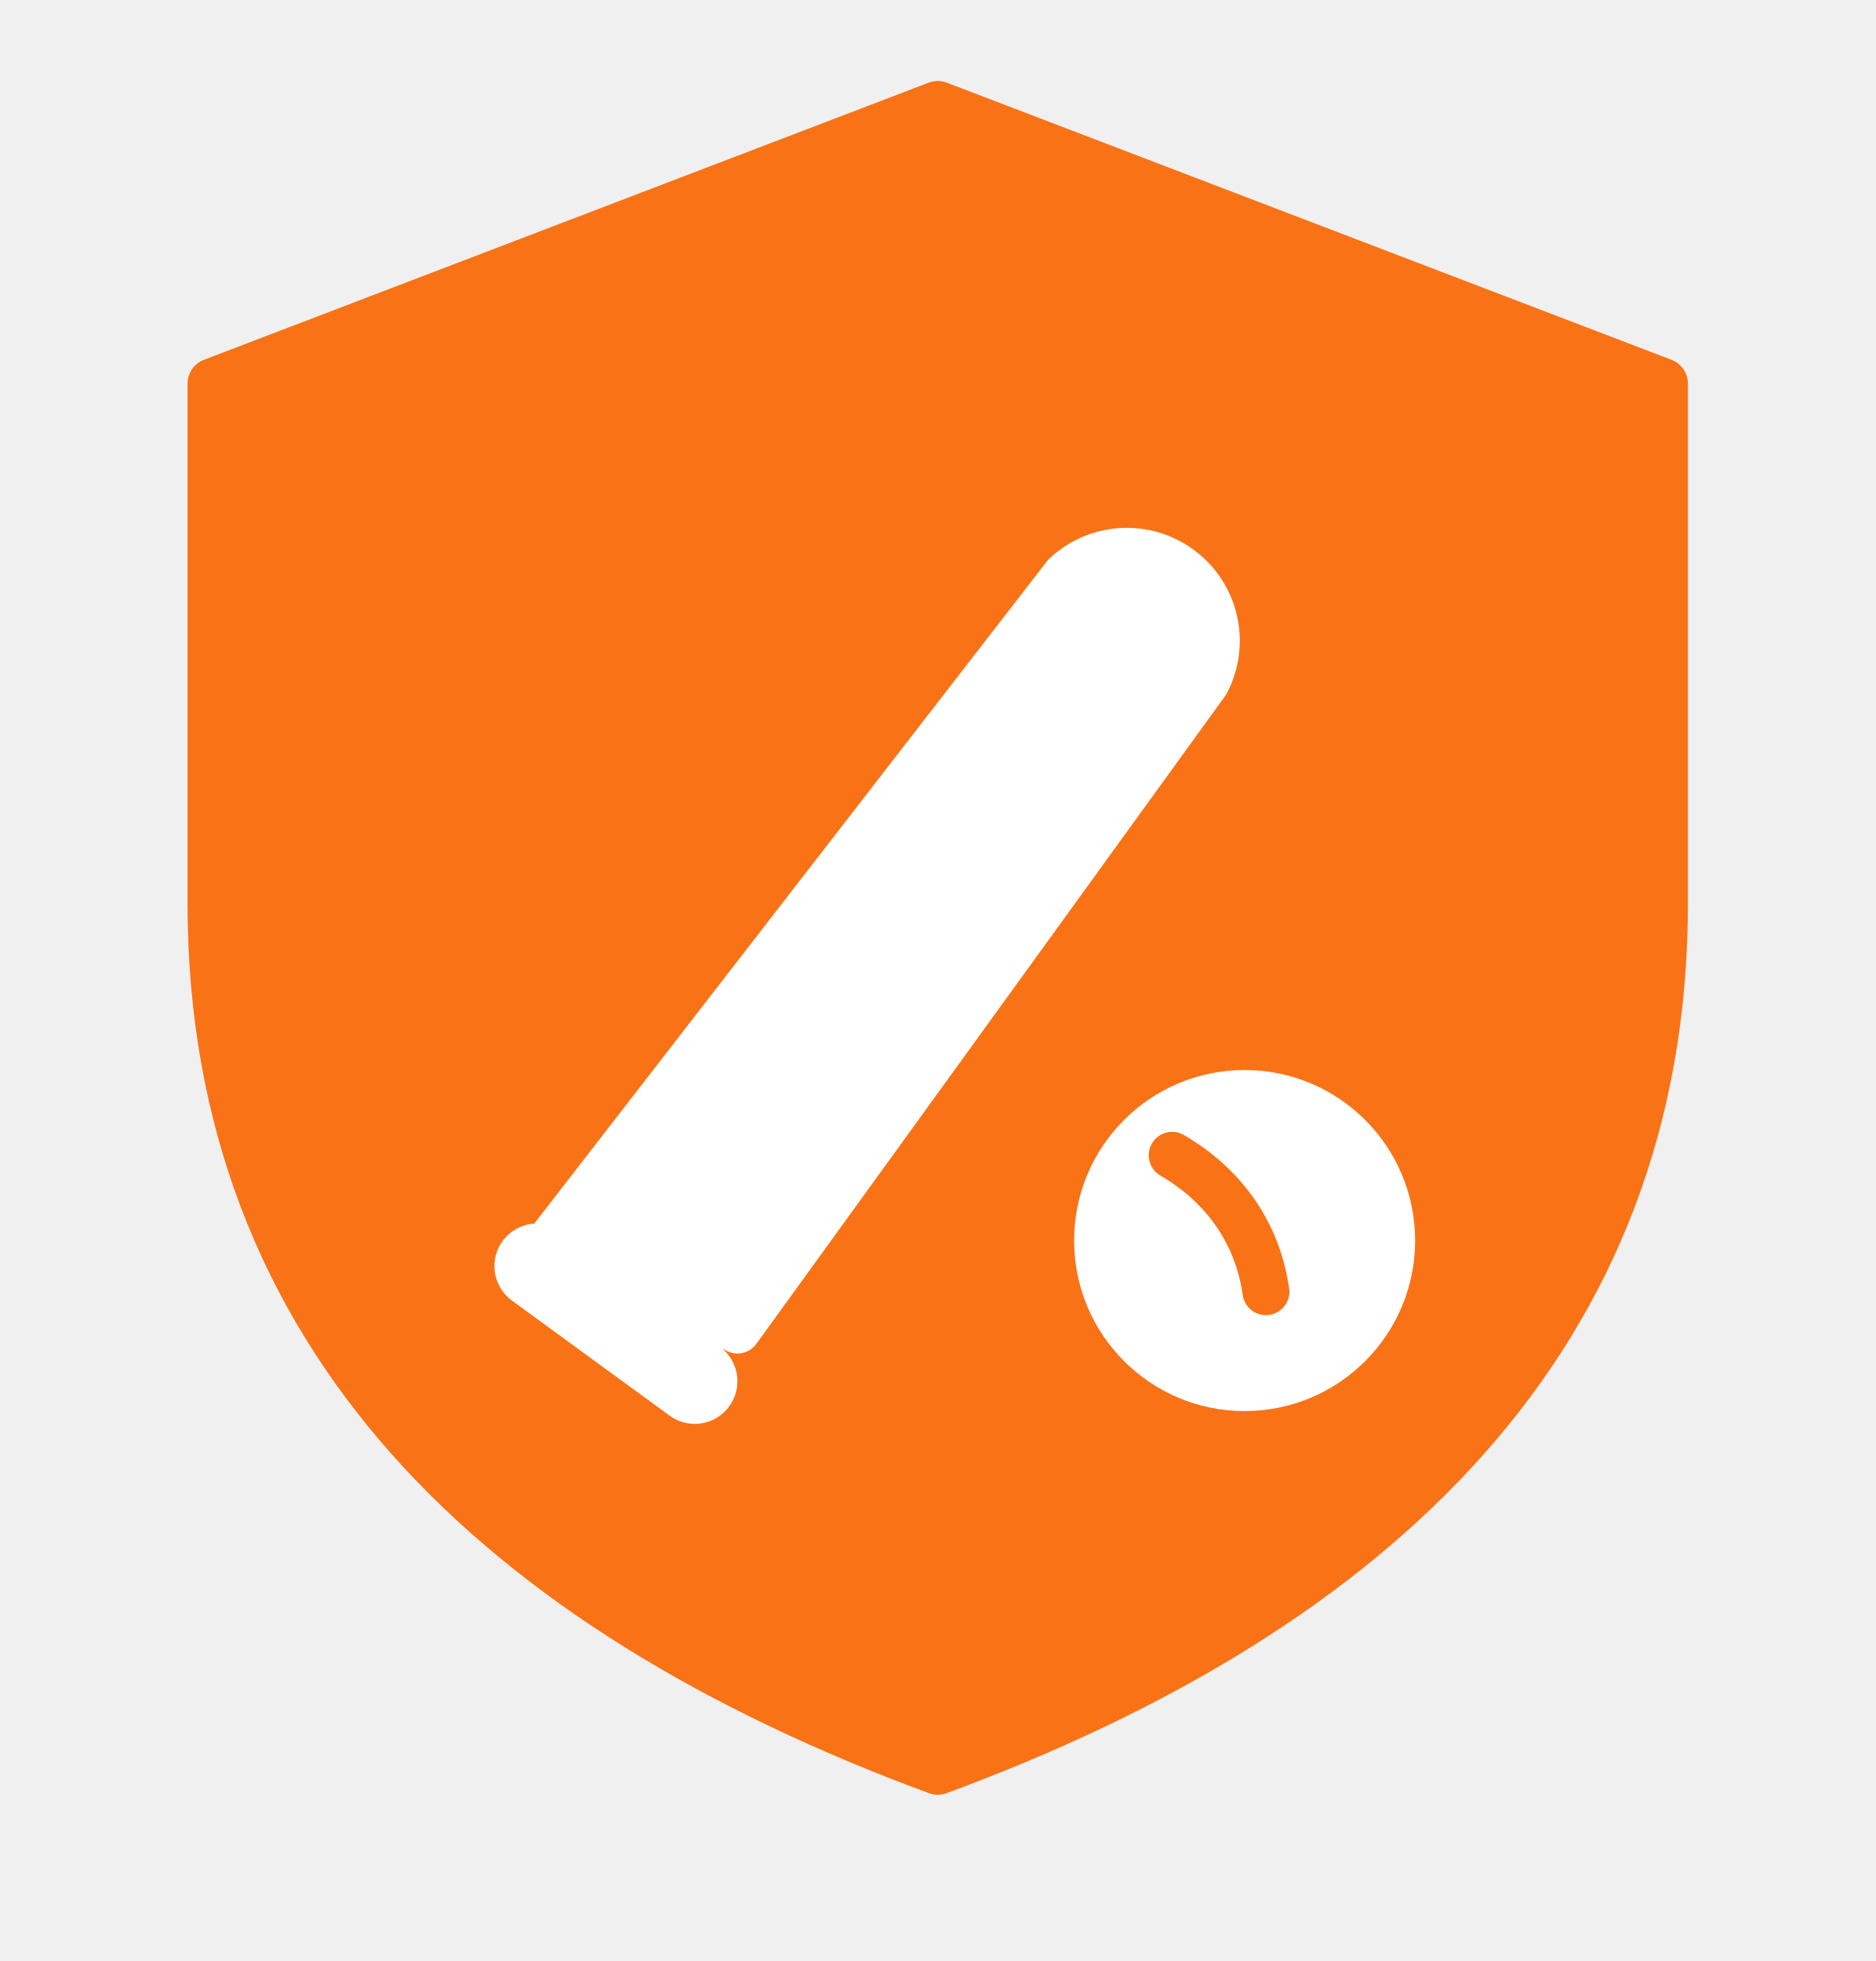
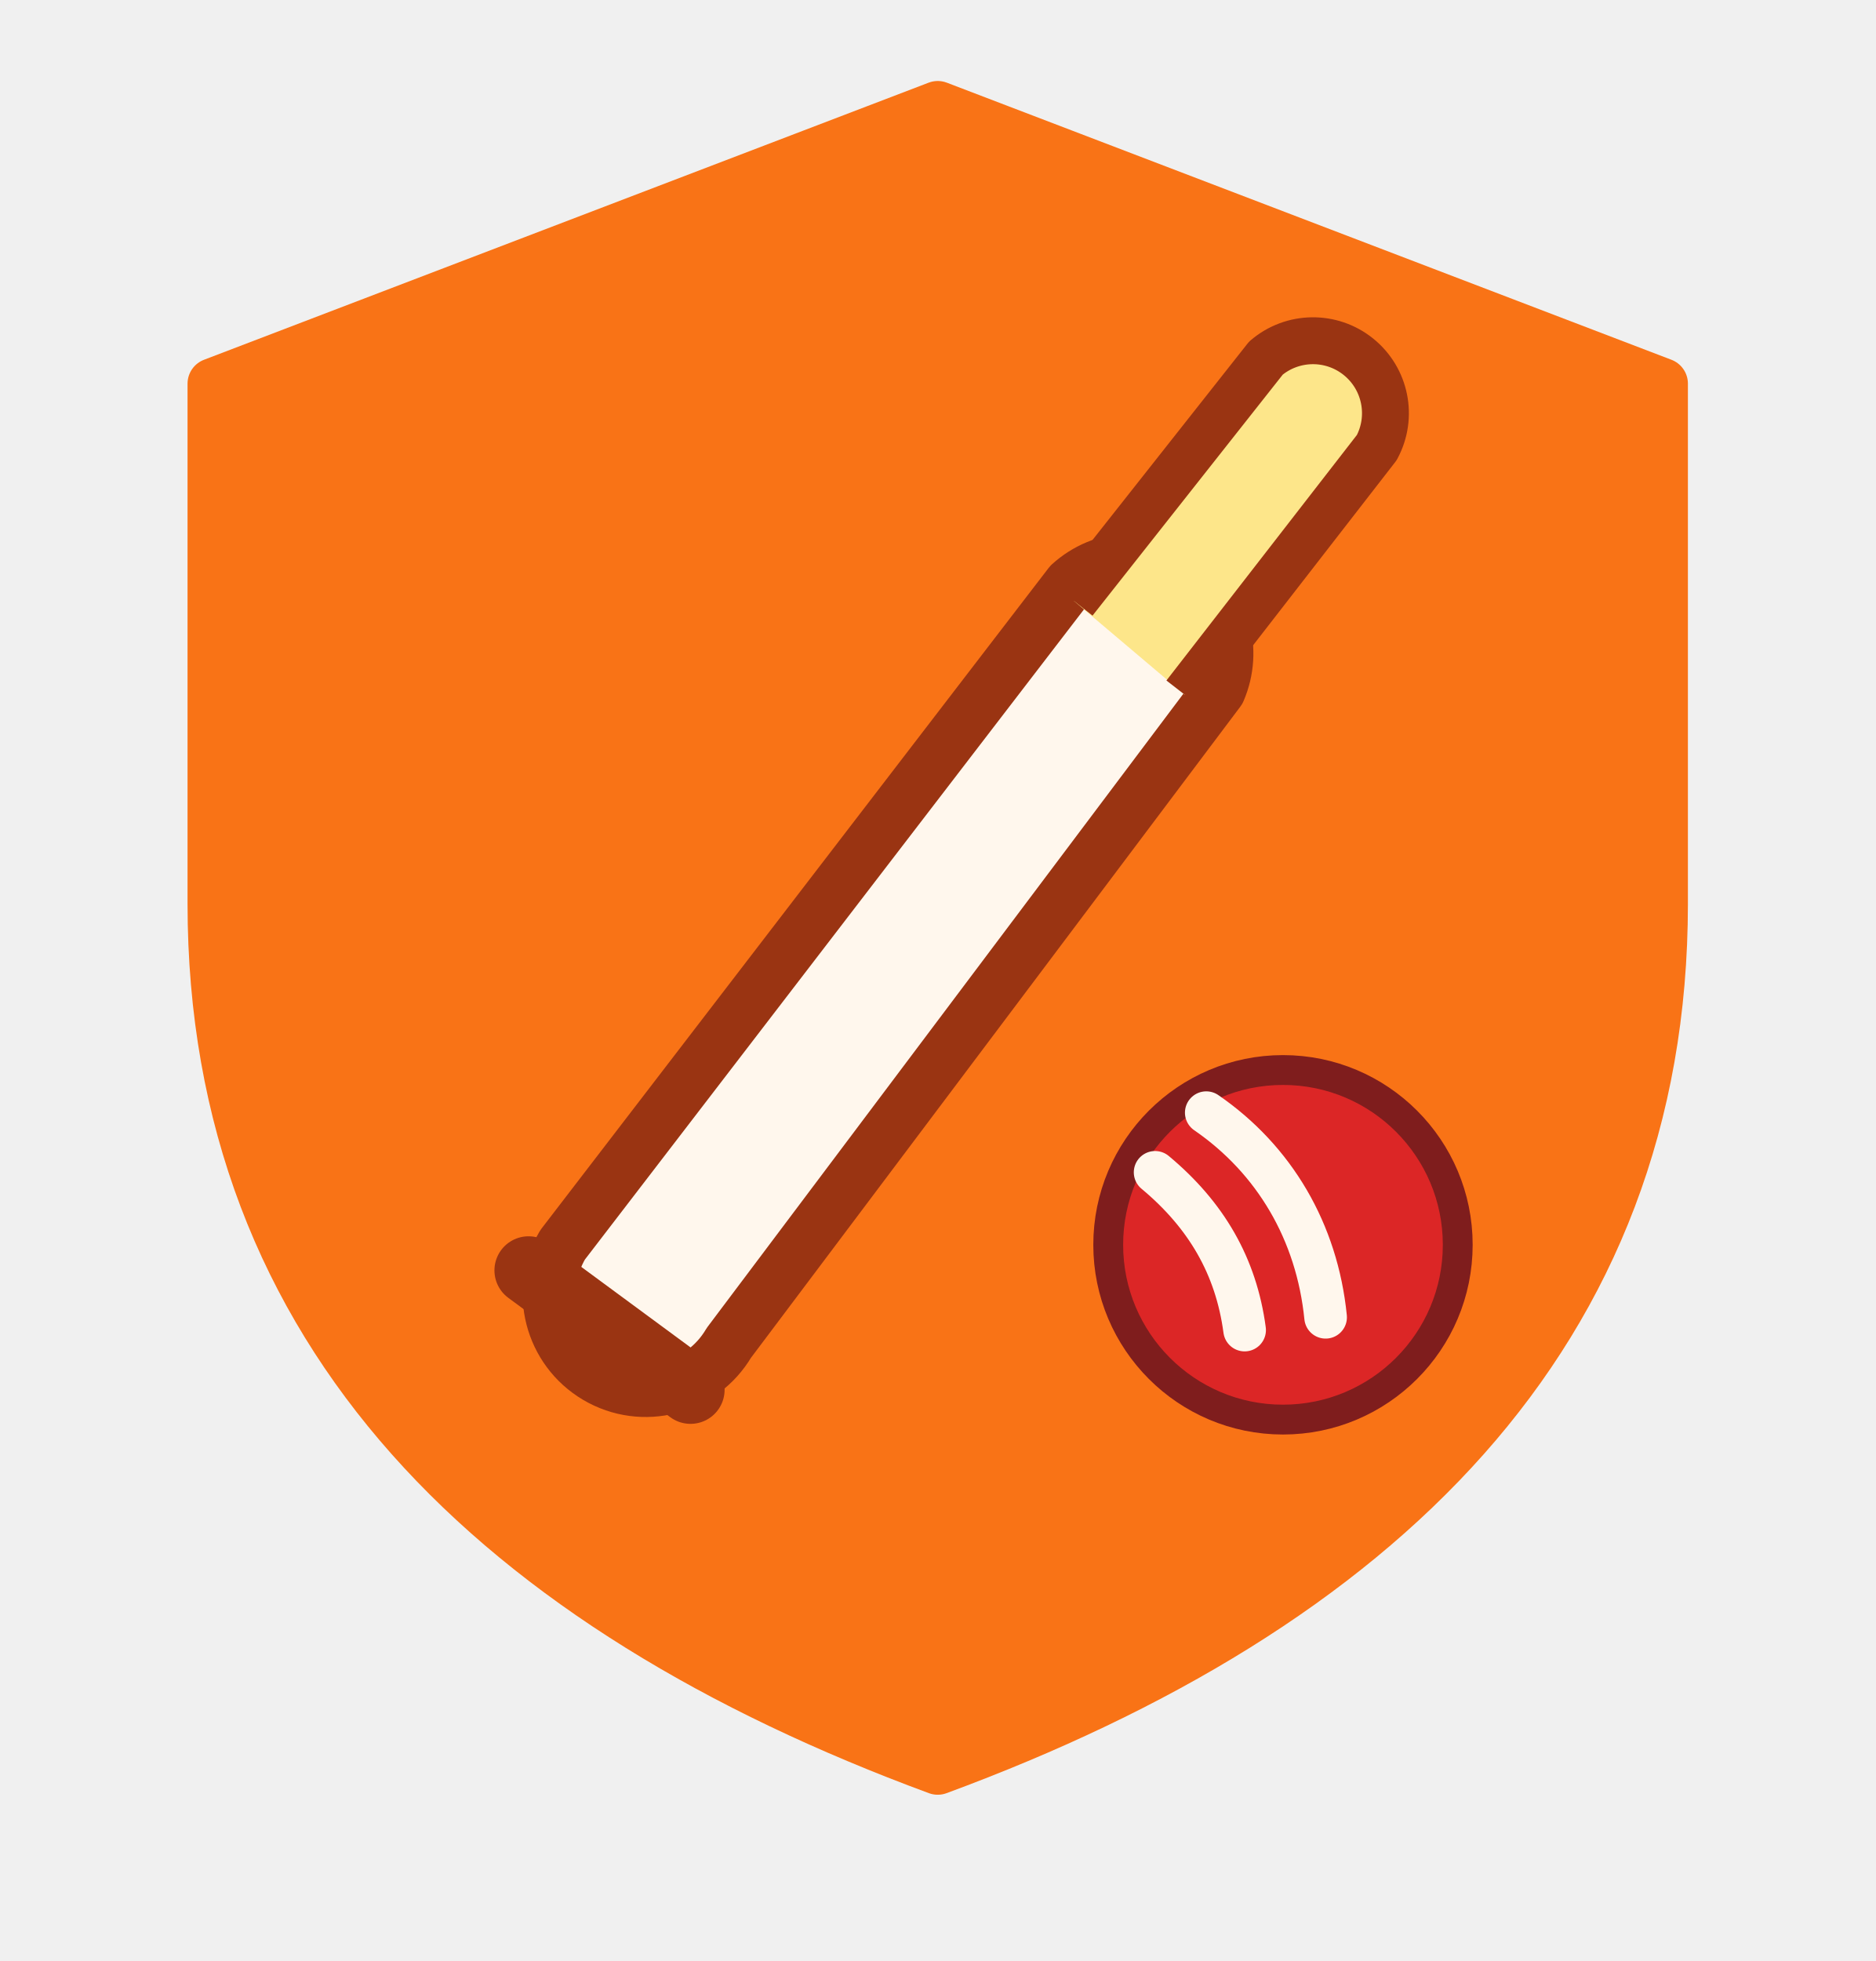
<svg xmlns="http://www.w3.org/2000/svg" viewBox="0 0 44 46">
  <path d="M22 2.5 39 9v12.2c0 10.1-6.7 16.5-17 20.3C11.7 37.7 5 31.3 5 21.2V9z" fill="#F97316" stroke="#F97316" stroke-width="1.2" stroke-linejoin="round" />
-   <path d="M13 29 25 13.5a2.1 2.1 0 0 1 3.3 2.5L17.3 31.2Z" fill="#fff" stroke="#fff" stroke-width="1.1" stroke-linejoin="round" />
-   <path d="m12.6 29.7 3.7 2.7" stroke="#fff" stroke-width="2" stroke-linecap="round" />
-   <circle cx="29.2" cy="29.1" r="4" fill="#fff" />
-   <path d="M27.5 27.1c1.2.7 2 1.8 2.2 3.2" fill="none" stroke="#F97316" stroke-width="1.1" stroke-linecap="round" />
+   <path d="M13.2 29.2 25.1 13.7a2.2 2.2 0 0 1 3.5 2.5L17.1 31.5a2.1 2.1 0 0 1-3.9-2.3Z" fill="#FFF7ED" stroke="#9A3412" stroke-width="1.25" stroke-linejoin="round" />
+   <path d="M25.2 14.1 29.7 8.4a1.7 1.7 0 0 1 2.6 2.1l-4.5 5.8" fill="#FDE68A" stroke="#9A3412" stroke-width="1.1" stroke-linejoin="round" />
+   <path d="m12.4 29.8 3.8 2.8" stroke="#9A3412" stroke-width="1.6" stroke-linecap="round" />
+   <circle cx="30.1" cy="29.2" r="4.1" fill="#DC2626" stroke="#7F1D1D" stroke-width=".7" />
+   <path d="M28.3 26.1c1.6 1.1 2.6 2.8 2.8 4.8M27.1 27.5c1.2 1 1.9 2.2 2.1 3.7" fill="none" stroke="#FFF7ED" stroke-width="1" stroke-linecap="round" />
</svg>
